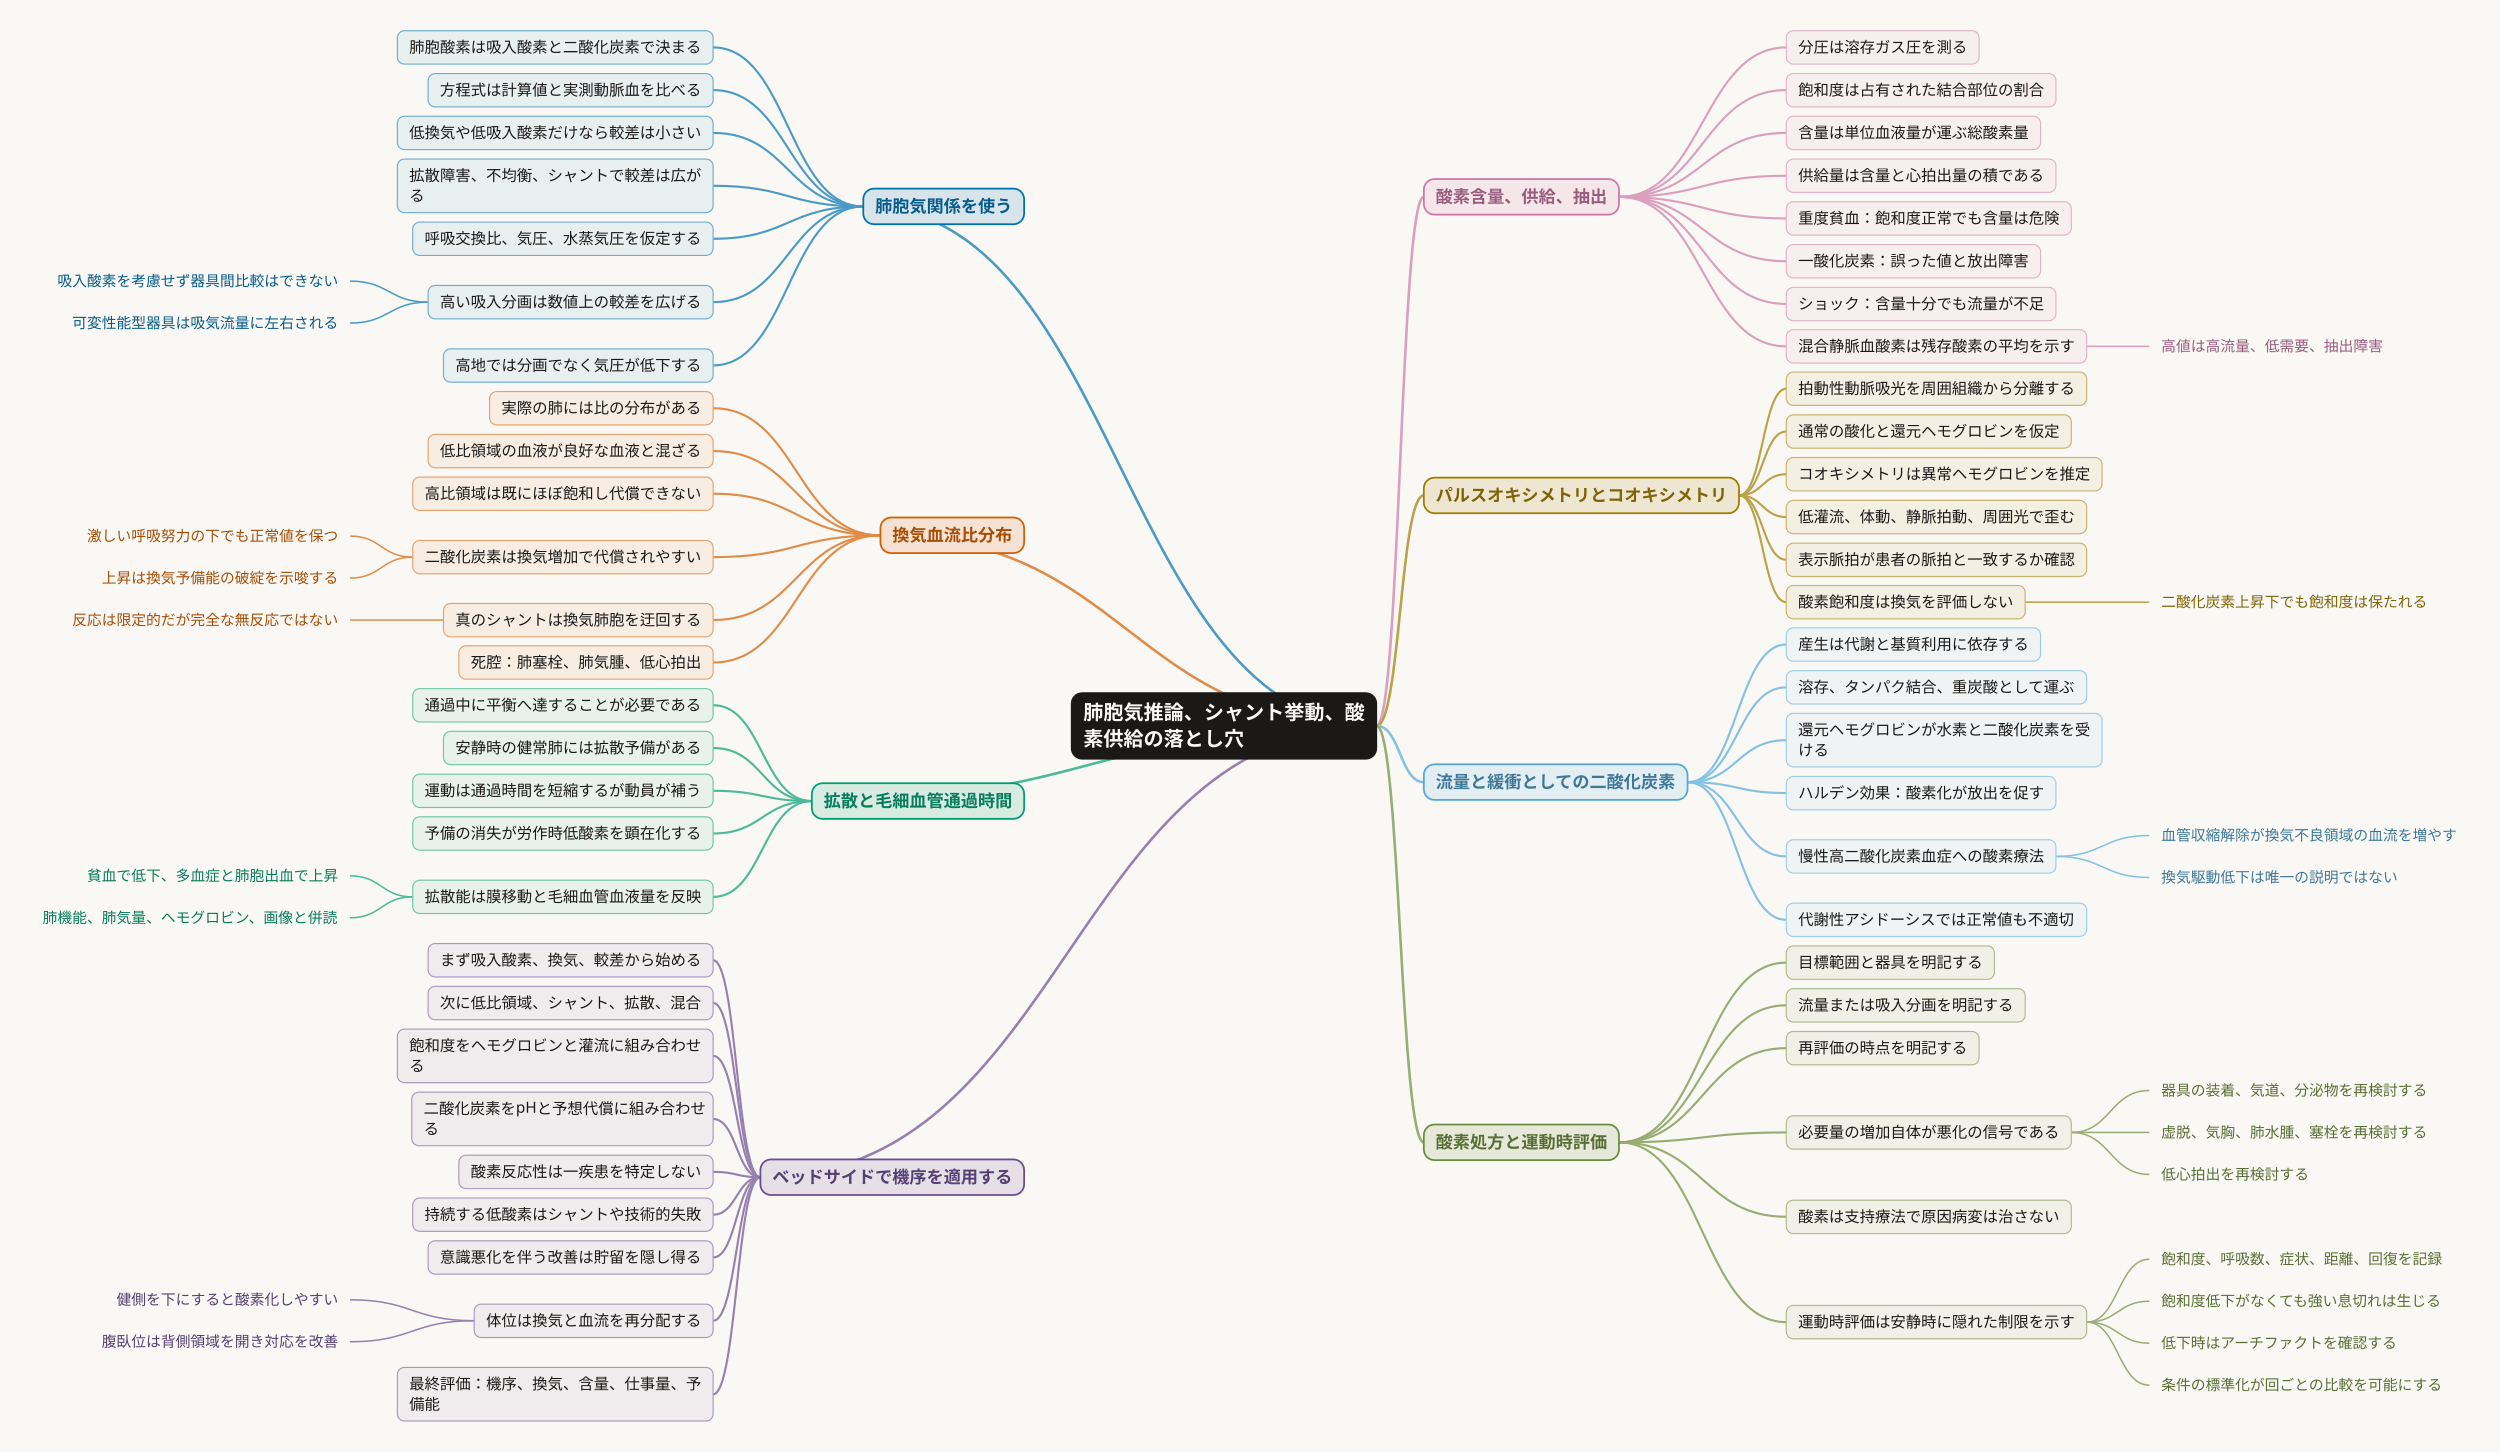
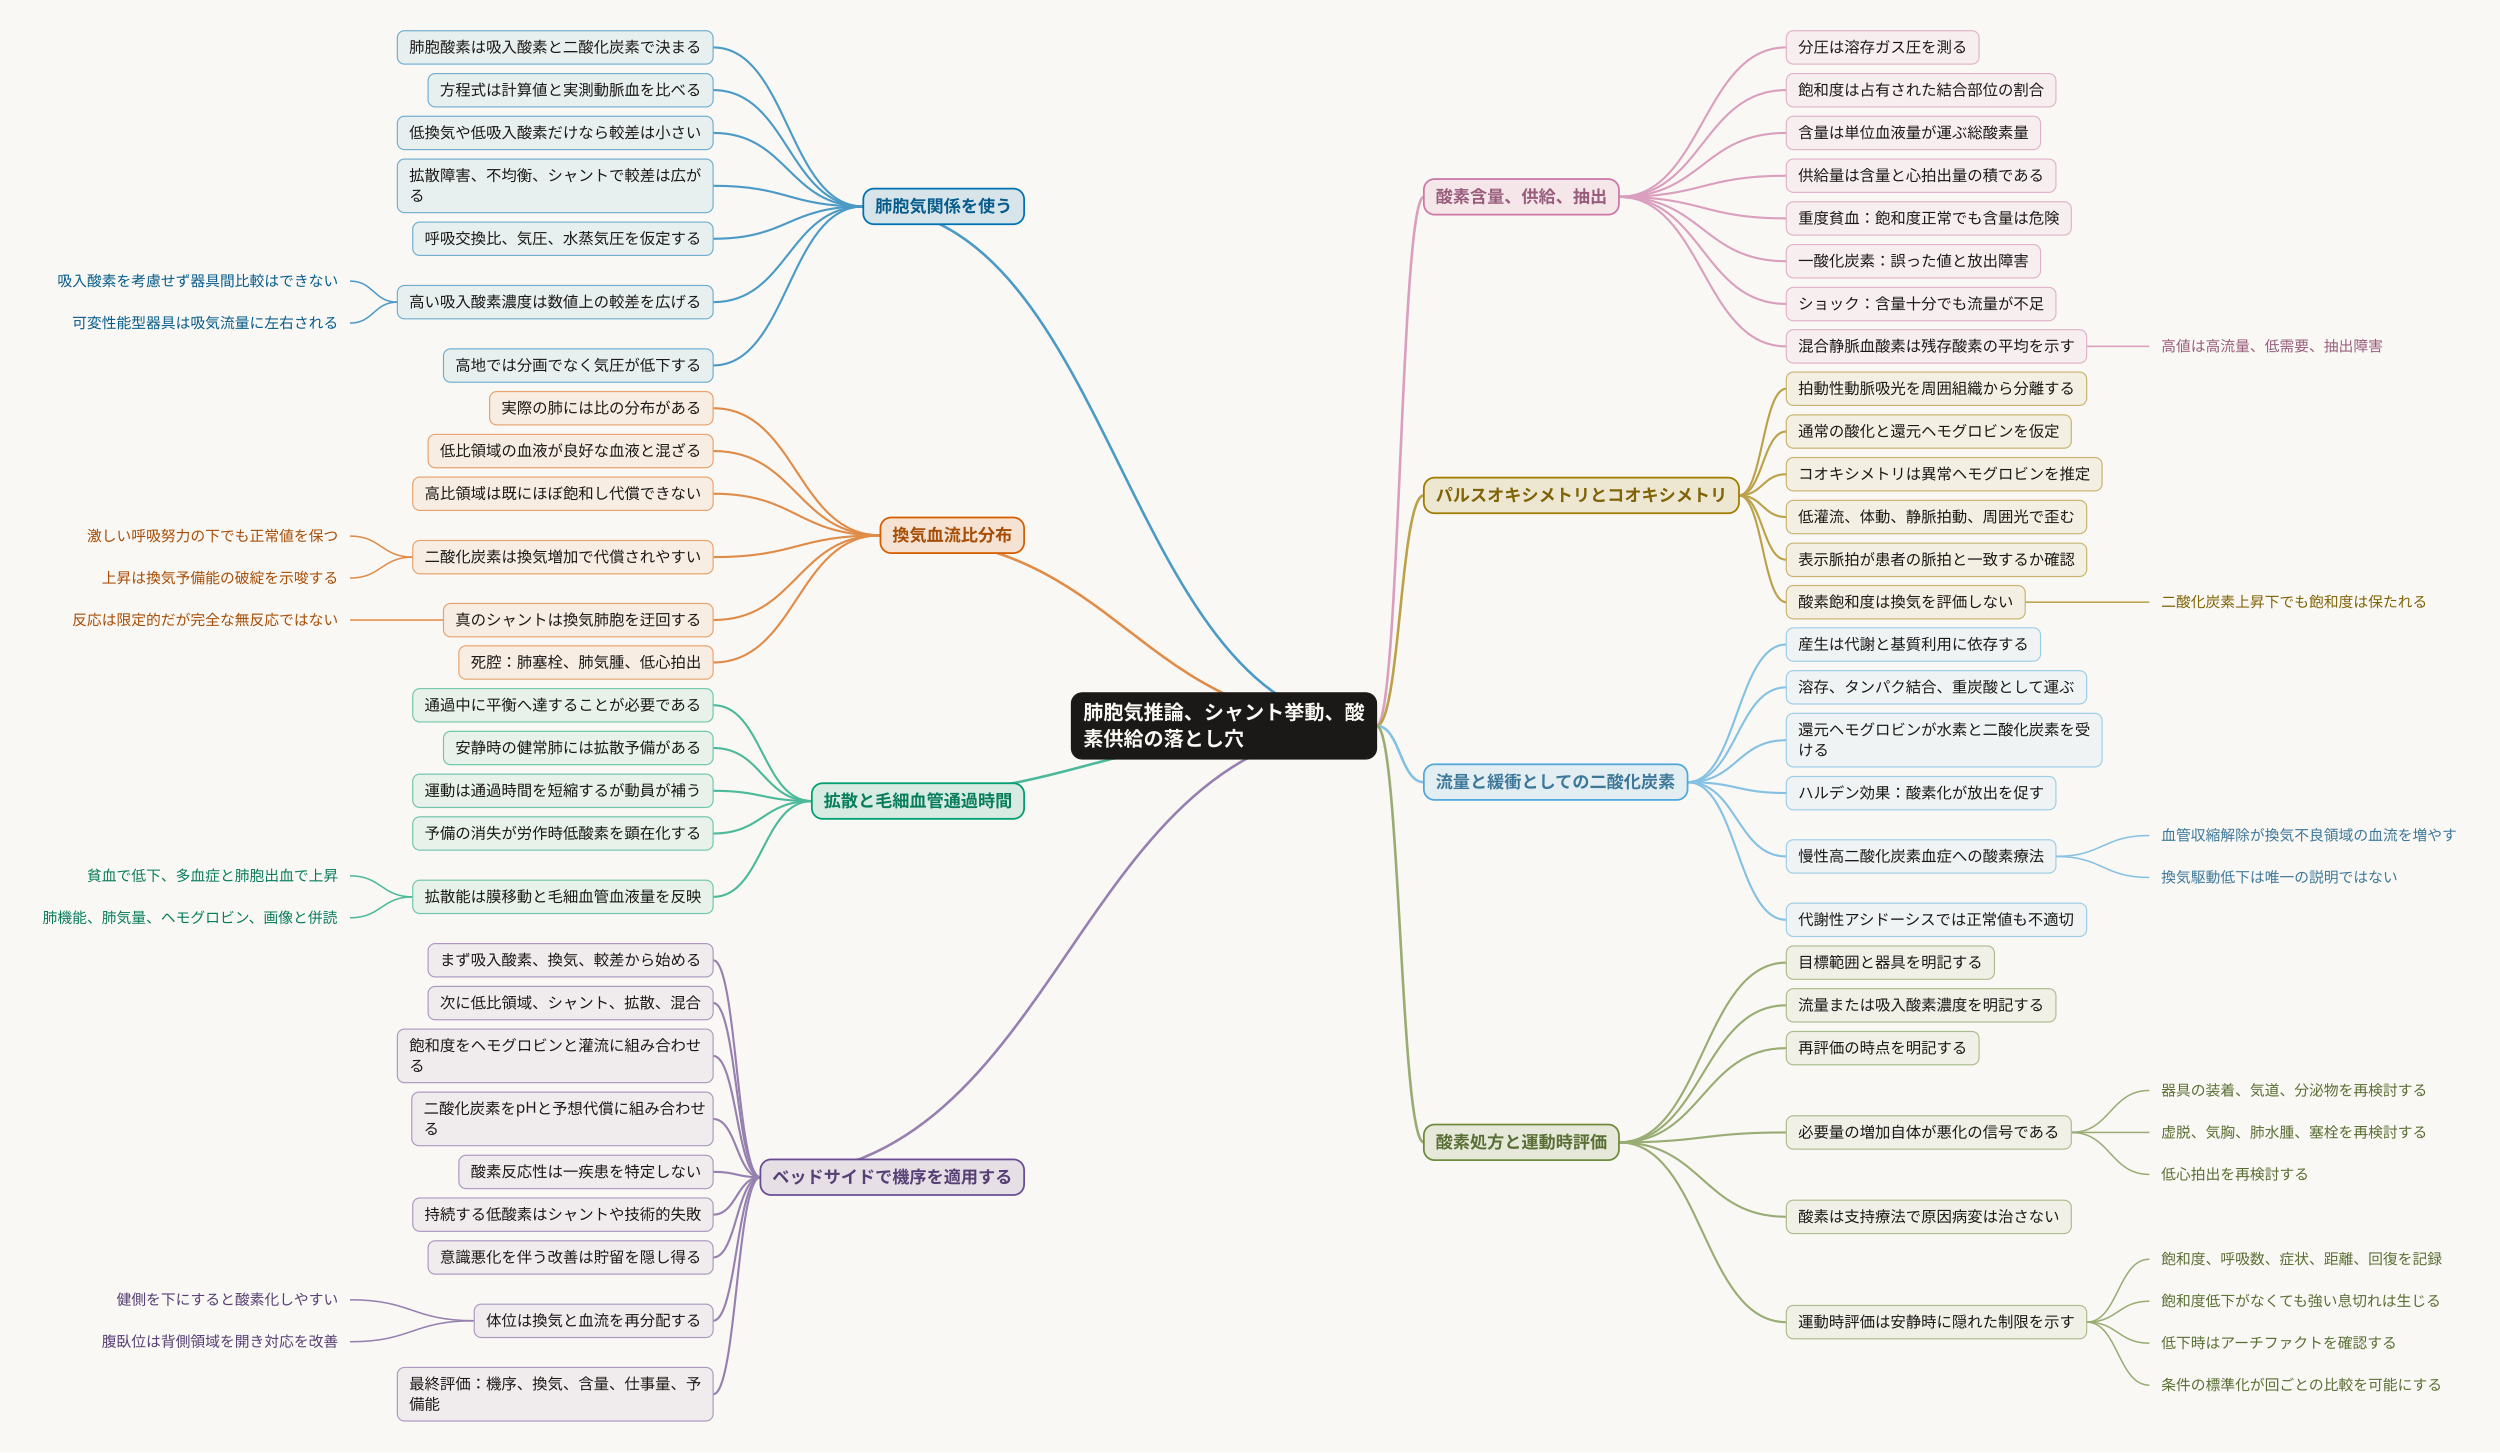
<svg xmlns="http://www.w3.org/2000/svg" class="mm" viewBox="0 0 2114 1228" width="2114" height="1228" role="img" aria-label="肺胞気推論、シャント挙動、酸素供給の落とし穴">
  <style>
  .mm-bg { fill: #faf8f4; }
  .mm text { font-family: 'Hiragino Sans', 'Noto Sans JP', ui-sans-serif, sans-serif; fill: #1b1917; }
  .mm .link { fill: none; stroke: #c9c1b4; }
  .mm .box { fill: none; stroke: none; }
  .mm .d0 .box { fill: #1b1917; stroke: #1b1917; }
  .mm .d0 text { fill: #faf8f4; font-weight: 650; }
  .mm .d1 text { font-weight: 600; }

  .mm .link.b0 { stroke: #4b9ac6; }
  .mm .b0.d1 .box { fill: #d7e5eb; stroke: #0072B2; stroke-width: 1.5; }
  .mm .b0.d1 text { fill: #075c8b; }
  .mm .b0.d2 .box { fill: #e8efef; stroke: #70aed0; }
  .mm .b0.d3 text, .mm .b0.d4 text { fill: #075c8b; }

  .mm .link.b1 { stroke: #e08c49; }
  .mm .b1.d1 .box { fill: #f5e2d2; stroke: #D55E00; stroke-width: 1.5; }
  .mm .b1.d1 text { fill: #a64d06; }
  .mm .b1.d2 .box { fill: #f7ede3; stroke: #e6a36e; }
  .mm .b1.d3 text, .mm .b1.d4 text { fill: #a64d06; }

  .mm .link.b2 { stroke: #4bb99a; }
  .mm .b2.d1 .box { fill: #d7ebe2; stroke: #009E73; stroke-width: 1.5; }
  .mm .b2.d1 text { fill: #077d5c; }
  .mm .b2.d2 .box { fill: #e8f2eb; stroke: #70c6ad; }
  .mm .b2.d3 text, .mm .b2.d4 text { fill: #077d5c; }

  .mm .link.b3 { stroke: #da9fbe; }
  .mm .b3.d1 .box { fill: #f4e6e9; stroke: #CC79A7; stroke-width: 1.5; }
  .mm .b3.d1 text { fill: #985c7c; }
  .mm .b3.d2 .box { fill: #f7efef; stroke: #e1b2ca; }
  .mm .b3.d3 text, .mm .b3.d4 text { fill: #985c7c; }

  .mm .link.b4 { stroke: #bba149; }
  .mm .b4.d1 .box { fill: #ede7d2; stroke: #A07C00; stroke-width: 1.5; }
  .mm .b4.d1 text { fill: #7f6306; }
  .mm .b4.d2 .box { fill: #f4efe3; stroke: #c8b46e; }
  .mm .b4.d3 text, .mm .b4.d4 text { fill: #7f6306; }

  .mm .link.b5 { stroke: #84c1e2; }
  .mm .b5.d1 .box { fill: #e3eef2; stroke: #51a9db; stroke-width: 1.5; }
  .mm .b5.d1 text { fill: #3d7899; }
  .mm .b5.d2 .box { fill: #eff3f3; stroke: #9dcde6; }
  .mm .b5.d3 text, .mm .b5.d4 text { fill: #3d7899; }

  .mm .link.b6 { stroke: #9580b0; }
  .mm .b6.d1 .box { fill: #e6e0e6; stroke: #6A4C93; stroke-width: 1.5; }
  .mm .b6.d1 text { fill: #563f74; }
  .mm .b6.d2 .box { fill: #f0eced; stroke: #ab99bf; }
  .mm .b6.d3 text, .mm .b6.d4 text { fill: #563f74; }

  .mm .link.b7 { stroke: #98ac74; }
  .mm .b7.d1 .box { fill: #e6e9da; stroke: #6E8B3D; stroke-width: 1.5; }
  .mm .b7.d1 text { fill: #596e34; }
  .mm .b7.d2 .box { fill: #f0f0e7; stroke: #adbc8f; }
  .mm .b7.d3 text, .mm .b7.d4 text { fill: #596e34; }
@media (prefers-color-scheme: dark) {
  .mm-bg { fill: #12100e; }
  .mm text { font-family: 'Hiragino Sans', 'Noto Sans JP', ui-sans-serif, sans-serif; fill: #ece7df; }
  .mm .link { fill: none; stroke: #3d3833; }
  .mm .box { fill: none; stroke: none; }
  .mm .d0 .box { fill: #ece7df; stroke: #ece7df; }
  .mm .d0 text { fill: #12100e; font-weight: 650; }
  .mm .d1 text { font-weight: 600; }

  .mm .link.b0 { stroke: #2d6a8d; }
  .mm .b0.d1 .box { fill: #172227; stroke: #3891c3; stroke-width: 1.5; }
  .mm .b0.d1 text { fill: #65a6ca; }
  .mm .b0.d2 .box { fill: #15191b; stroke: #275772; }
  .mm .b0.d3 text, .mm .b0.d4 text { fill: #65a6ca; }

  .mm .link.b1 { stroke: #a15f2b; }
  .mm .b1.d1 .box { fill: #2f2014; stroke: #de8138; stroke-width: 1.5; }
  .mm .b1.d1 text { fill: #e29a62; }
  .mm .b1.d2 .box { fill: #201811; stroke: #824e25; }
  .mm .b1.d3 text, .mm .b1.d4 text { fill: #e29a62; }

  .mm .link.b2 { stroke: #2d826a; }
  .mm .b2.d1 .box { fill: #172720; stroke: #38b392; stroke-width: 1.5; }
  .mm .b2.d1 text { fill: #65c0a5; }
  .mm .b2.d2 .box { fill: #151b17; stroke: #276a57; }
  .mm .b2.d3 text, .mm .b2.d4 text { fill: #65c0a5; }

  .mm .link.b3 { stroke: #9c6e86; }
  .mm .b3.d1 .box { fill: #2e2326; stroke: #d796ba; stroke-width: 1.5; }
  .mm .b3.d1 text { fill: #dcaac3; }
  .mm .b3.d2 .box { fill: #20191a; stroke: #7e5a6d; }
  .mm .b3.d3 text, .mm .b3.d4 text { fill: #dcaac3; }

  .mm .link.b4 { stroke: #84702b; }
  .mm .b4.d1 .box { fill: #292314; stroke: #b59938; stroke-width: 1.5; }
  .mm .b4.d1 text { fill: #c3ac62; }
  .mm .b4.d2 .box { fill: #1d1a11; stroke: #6c5b25; }
  .mm .b4.d3 text, .mm .b4.d4 text { fill: #c3ac62; }

  .mm .link.b5 { stroke: #5c8eab; }
  .mm .b5.d1 .box { fill: #21292d; stroke: #7bc4ee; stroke-width: 1.5; }
  .mm .b5.d1 text { fill: #97cdea; }
  .mm .b5.d2 .box { fill: #191d1e; stroke: #4c7389; }
  .mm .b5.d3 text, .mm .b5.d4 text { fill: #97cdea; }

  .mm .link.b6 { stroke: #67557c; }
  .mm .b6.d1 .box { fill: #231e24; stroke: #8b73ab; stroke-width: 1.5; }
  .mm .b6.d1 text { fill: #a390b8; }
  .mm .b6.d2 .box { fill: #1a1719; stroke: #554664; }
  .mm .b6.d3 text, .mm .b6.d4 text { fill: #a390b8; }

  .mm .link.b7 { stroke: #69784d; }
  .mm .b7.d1 .box { fill: #23251b; stroke: #8ea568; stroke-width: 1.5; }
  .mm .b7.d1 text { fill: #a6b686; }
  .mm .b7.d2 .box { fill: #1b1a14; stroke: #566240; }
  .mm .b7.d3 text, .mm .b7.d4 text { fill: #a6b686; }
}
</style>
  <rect class="mm-bg" width="2114" height="1228" />
  <path class="link b0" data-depth="1" stroke-width="2.2" d="M1164.0,613.8 C947.0,613.8 947.0,174.6 730.0,174.6" />
  <path class="link b1" data-depth="1" stroke-width="2.2" d="M1164.0,613.8 C954.2,613.8 954.2,452.7 744.5,452.7" />
  <path class="link b2" data-depth="1" stroke-width="2.2" d="M1164.0,613.8 C925.2,613.8 925.2,677.4 686.5,677.4" />
  <path class="link b3" data-depth="1" stroke-width="2.2" d="M1164.0,613.8 C1184.0,613.8 1184.0,166.5 1204.0,166.5" />
  <path class="link b4" data-depth="1" stroke-width="2.2" d="M1164.0,613.8 C1184.0,613.8 1184.0,418.9 1204.0,418.9" />
  <path class="link b5" data-depth="1" stroke-width="2.2" d="M1164.0,613.8 C1184.0,613.8 1184.0,661.4 1204.0,661.4" />
  <path class="link b6" data-depth="1" stroke-width="2.2" d="M1164.0,613.8 C903.5,613.8 903.5,995.5 643.0,995.5" />
  <path class="link b7" data-depth="1" stroke-width="2.2" d="M1164.0,613.8 C1184.0,613.8 1184.0,966.0 1204.0,966.0" />
  <g class="node d0 b0" data-depth="0">
    <rect class="box" x="906.0" y="585.9" width="258.0" height="55.9" rx="9" />
    <text x="916.0" y="608.4" font-size="17.0">肺胞気推論、シャント挙動、酸</text>
    <text x="916.0" y="630.8" font-size="17.0">素供給の落とし穴</text>
  </g>
  <path class="link b0" data-depth="2" stroke-width="1.8" d="M730.0,174.6 C666.5,174.6 666.5,40.1 603.0,40.1" />
  <path class="link b0" data-depth="2" stroke-width="1.8" d="M730.0,174.6 C666.5,174.6 666.5,76.2 603.0,76.2" />
  <path class="link b0" data-depth="2" stroke-width="1.8" d="M730.0,174.6 C666.5,174.6 666.5,112.4 603.0,112.4" />
  <path class="link b0" data-depth="2" stroke-width="1.8" d="M730.0,174.6 C666.5,174.6 666.5,157.1 603.0,157.1" />
  <path class="link b0" data-depth="2" stroke-width="1.8" d="M730.0,174.6 C666.5,174.6 666.5,201.9 603.0,201.9" />
  <path class="link b0" data-depth="2" stroke-width="1.8" d="M730.0,174.6 C666.5,174.6 666.5,255.5 603.0,255.5" />
  <path class="link b0" data-depth="2" stroke-width="1.8" d="M730.0,174.6 C666.5,174.6 666.5,309.0 603.0,309.0" />
  <g class="node d1 b0" data-depth="1">
    <rect class="box" x="730.0" y="159.5" width="136.0" height="30.1" rx="9" />
    <text x="740.0" y="179.5" font-size="14.5">肺胞気関係を使う</text>
  </g>
  <g class="node d2 b0" data-depth="2">
    <rect class="box" x="336.0" y="26.0" width="267.0" height="28.2" rx="6" />
    <text x="346.0" y="44.5" font-size="13.0">肺胞酸素は吸入酸素と二酸化炭素で決まる</text>
  </g>
  <g class="node d2 b0" data-depth="2">
    <rect class="box" x="362.0" y="62.2" width="241.0" height="28.2" rx="6" />
    <text x="372.0" y="80.7" font-size="13.0">方程式は計算値と実測動脈血を比べる</text>
  </g>
  <g class="node d2 b0" data-depth="2">
    <rect class="box" x="336.0" y="98.3" width="267.0" height="28.2" rx="6" />
    <text x="346.0" y="116.8" font-size="13.0">低換気や低吸入酸素だけなら較差は小さい</text>
  </g>
  <g class="node d2 b0" data-depth="2">
    <rect class="box" x="336.0" y="134.5" width="267.0" height="45.3" rx="6" />
    <text x="346.0" y="153.0" font-size="13.0">拡散障害、不均衡、シャントで較差は広が</text>
    <text x="346.0" y="170.1" font-size="13.0">る</text>
  </g>
  <g class="node d2 b0" data-depth="2">
    <rect class="box" x="349.0" y="187.8" width="254.0" height="28.2" rx="6" />
    <text x="359.0" y="206.3" font-size="13.0">呼吸交換比、気圧、水蒸気圧を仮定する</text>
  </g>
-   <path class="link b0" data-depth="3" stroke-width="1.3" d="M362.0,255.5 C329.0,255.5 329.0,237.7 296.0,237.7" />
-   <path class="link b0" data-depth="3" stroke-width="1.3" d="M362.0,255.5 C329.0,255.5 329.0,273.2 296.0,273.2" />
-   <g class="node d2 b0" data-depth="2">
-     <rect class="box" x="362.0" y="241.4" width="241.0" height="28.2" rx="6" />
-     <text x="372.0" y="259.9" font-size="13.0">高い吸入分画は数値上の較差を広げる</text>
+   <path class="link b0" data-depth="3" stroke-width="1.3" d="M336.0,255.5 C316.0,255.5 316.0,237.7 296.0,237.7" />
+   <path class="link b0" data-depth="3" stroke-width="1.3" d="M336.0,255.5 C316.0,255.5 316.0,273.2 296.0,273.2" />
+   <g class="node d2 b0" data-depth="2">
+     <rect class="box" x="336.0" y="241.4" width="267.0" height="28.2" rx="6" />
+     <text x="346.0" y="259.9" font-size="13.0">高い吸入酸素濃度は数値上の較差を広げる</text>
  </g>
  <g class="node d3 b0" data-depth="3">
    <rect class="box" x="38.5" y="224.0" width="257.5" height="27.5" rx="6" />
    <text x="48.5" y="242.0" font-size="12.5">吸入酸素を考慮せず器具間比較はできない</text>
  </g>
  <g class="node d3 b0" data-depth="3">
    <rect class="box" x="51.0" y="259.5" width="245.0" height="27.5" rx="6" />
    <text x="61.0" y="277.5" font-size="12.5">可変性能型器具は吸気流量に左右される</text>
  </g>
  <g class="node d2 b0" data-depth="2">
    <rect class="box" x="375.0" y="295.0" width="228.0" height="28.2" rx="6" />
    <text x="385.0" y="313.5" font-size="13.0">高地では分画でなく気圧が低下する</text>
  </g>
  <path class="link b1" data-depth="2" stroke-width="1.8" d="M744.5,452.7 C673.8,452.7 673.8,345.2 603.0,345.2" />
  <path class="link b1" data-depth="2" stroke-width="1.8" d="M744.5,452.7 C673.8,452.7 673.8,381.4 603.0,381.4" />
  <path class="link b1" data-depth="2" stroke-width="1.8" d="M744.5,452.7 C673.8,452.7 673.8,417.5 603.0,417.5" />
  <path class="link b1" data-depth="2" stroke-width="1.8" d="M744.5,452.7 C673.8,452.7 673.8,471.1 603.0,471.1" />
  <path class="link b1" data-depth="2" stroke-width="1.8" d="M744.5,452.7 C673.8,452.7 673.8,524.3 603.0,524.3" />
  <path class="link b1" data-depth="2" stroke-width="1.8" d="M744.5,452.7 C673.8,452.7 673.8,560.2 603.0,560.2" />
  <g class="node d1 b1" data-depth="1">
    <rect class="box" x="744.5" y="437.6" width="121.5" height="30.1" rx="9" />
    <text x="754.5" y="457.6" font-size="14.5">換気血流比分布</text>
  </g>
  <g class="node d2 b1" data-depth="2">
    <rect class="box" x="414.0" y="331.1" width="189.0" height="28.2" rx="6" />
    <text x="424.0" y="349.6" font-size="13.0">実際の肺には比の分布がある</text>
  </g>
  <g class="node d2 b1" data-depth="2">
    <rect class="box" x="362.0" y="367.3" width="241.0" height="28.2" rx="6" />
    <text x="372.0" y="385.8" font-size="13.0">低比領域の血液が良好な血液と混ざる</text>
  </g>
  <g class="node d2 b1" data-depth="2">
    <rect class="box" x="349.0" y="403.4" width="254.0" height="28.2" rx="6" />
    <text x="359.0" y="421.9" font-size="13.0">高比領域は既にほぼ飽和し代償できない</text>
  </g>
  <path class="link b1" data-depth="3" stroke-width="1.3" d="M349.0,471.1 C322.5,471.1 322.5,453.3 296.0,453.3" />
  <path class="link b1" data-depth="3" stroke-width="1.3" d="M349.0,471.1 C322.5,471.1 322.5,488.8 296.0,488.8" />
  <g class="node d2 b1" data-depth="2">
    <rect class="box" x="349.0" y="457.0" width="254.0" height="28.2" rx="6" />
    <text x="359.0" y="475.5" font-size="13.0">二酸化炭素は換気増加で代償されやすい</text>
  </g>
  <g class="node d3 b1" data-depth="3">
    <rect class="box" x="63.5" y="439.6" width="232.5" height="27.5" rx="6" />
    <text x="73.5" y="457.6" font-size="12.5">激しい呼吸努力の下でも正常値を保つ</text>
  </g>
  <g class="node d3 b1" data-depth="3">
    <rect class="box" x="76.0" y="475.1" width="220.0" height="27.5" rx="6" />
    <text x="86.0" y="493.1" font-size="12.5">上昇は換気予備能の破綻を示唆する</text>
  </g>
  <path class="link b1" data-depth="3" stroke-width="1.3" d="M375.0,524.3 C335.5,524.3 335.5,524.3 296.0,524.3" />
  <g class="node d2 b1" data-depth="2">
    <rect class="box" x="375.0" y="510.3" width="228.0" height="28.2" rx="6" />
    <text x="385.0" y="528.8" font-size="13.0">真のシャントは換気肺胞を迂回する</text>
  </g>
  <g class="node d3 b1" data-depth="3">
    <rect class="box" x="51.0" y="510.6" width="245.0" height="27.5" rx="6" />
    <text x="61.0" y="528.6" font-size="12.5">反応は限定的だが完全な無反応ではない</text>
  </g>
  <g class="node d2 b1" data-depth="2">
    <rect class="box" x="388.0" y="546.1" width="215.0" height="28.2" rx="6" />
    <text x="398.0" y="564.6" font-size="13.0">死腔：肺塞栓、肺気腫、低心拍出</text>
  </g>
  <path class="link b2" data-depth="2" stroke-width="1.8" d="M686.5,677.4 C644.8,677.4 644.8,596.3 603.0,596.3" />
  <path class="link b2" data-depth="2" stroke-width="1.8" d="M686.5,677.4 C644.8,677.4 644.8,632.5 603.0,632.5" />
  <path class="link b2" data-depth="2" stroke-width="1.8" d="M686.5,677.4 C644.8,677.4 644.8,668.7 603.0,668.7" />
  <path class="link b2" data-depth="2" stroke-width="1.8" d="M686.5,677.4 C644.8,677.4 644.8,704.8 603.0,704.8" />
  <path class="link b2" data-depth="2" stroke-width="1.8" d="M686.5,677.4 C644.8,677.4 644.8,758.4 603.0,758.4" />
  <g class="node d1 b2" data-depth="1">
    <rect class="box" x="686.5" y="662.3" width="179.5" height="30.1" rx="9" />
    <text x="696.5" y="682.3" font-size="14.5">拡散と毛細血管通過時間</text>
  </g>
  <g class="node d2 b2" data-depth="2">
    <rect class="box" x="349.0" y="582.3" width="254.0" height="28.2" rx="6" />
    <text x="359.0" y="600.8" font-size="13.0">通過中に平衡へ達することが必要である</text>
  </g>
  <g class="node d2 b2" data-depth="2">
    <rect class="box" x="375.0" y="618.4" width="228.0" height="28.2" rx="6" />
    <text x="385.0" y="636.9" font-size="13.0">安静時の健常肺には拡散予備がある</text>
  </g>
  <g class="node d2 b2" data-depth="2">
    <rect class="box" x="349.0" y="654.6" width="254.0" height="28.2" rx="6" />
    <text x="359.0" y="673.1" font-size="13.0">運動は通過時間を短縮するが動員が補う</text>
  </g>
  <g class="node d2 b2" data-depth="2">
    <rect class="box" x="349.0" y="690.7" width="254.0" height="28.2" rx="6" />
    <text x="359.0" y="709.2" font-size="13.0">予備の消失が労作時低酸素を顕在化する</text>
  </g>
  <path class="link b2" data-depth="3" stroke-width="1.3" d="M349.0,758.4 C322.5,758.4 322.5,740.6 296.0,740.6" />
  <path class="link b2" data-depth="3" stroke-width="1.3" d="M349.0,758.4 C322.5,758.4 322.5,776.1 296.0,776.1" />
  <g class="node d2 b2" data-depth="2">
    <rect class="box" x="349.0" y="744.3" width="254.0" height="28.2" rx="6" />
    <text x="359.0" y="762.8" font-size="13.0">拡散能は膜移動と毛細血管血液量を反映</text>
  </g>
  <g class="node d3 b2" data-depth="3">
    <rect class="box" x="63.5" y="726.9" width="232.5" height="27.5" rx="6" />
    <text x="73.5" y="744.9" font-size="12.5">貧血で低下、多血症と肺胞出血で上昇</text>
  </g>
  <g class="node d3 b2" data-depth="3">
    <rect class="box" x="26.0" y="762.4" width="270.0" height="27.5" rx="6" />
    <text x="36.0" y="780.4" font-size="12.5">肺機能、肺気量、ヘモグロビン、画像と併読</text>
  </g>
  <path class="link b3" data-depth="2" stroke-width="1.8" d="M1369.0,166.5 C1439.8,166.5 1439.8,40.1 1510.5,40.1" />
  <path class="link b3" data-depth="2" stroke-width="1.8" d="M1369.0,166.5 C1439.8,166.5 1439.8,76.2 1510.5,76.2" />
  <path class="link b3" data-depth="2" stroke-width="1.8" d="M1369.0,166.5 C1439.8,166.5 1439.8,112.4 1510.5,112.4" />
  <path class="link b3" data-depth="2" stroke-width="1.8" d="M1369.0,166.5 C1439.8,166.5 1439.8,148.6 1510.5,148.6" />
  <path class="link b3" data-depth="2" stroke-width="1.8" d="M1369.0,166.5 C1439.8,166.5 1439.8,184.7 1510.5,184.7" />
  <path class="link b3" data-depth="2" stroke-width="1.8" d="M1369.0,166.5 C1439.8,166.5 1439.8,220.9 1510.5,220.9" />
  <path class="link b3" data-depth="2" stroke-width="1.8" d="M1369.0,166.5 C1439.8,166.5 1439.8,257.0 1510.5,257.0" />
  <path class="link b3" data-depth="2" stroke-width="1.8" d="M1369.0,166.5 C1439.8,166.5 1439.8,292.9 1510.5,292.9" />
  <g class="node d1 b3" data-depth="1">
    <rect class="box" x="1204.0" y="151.4" width="165.0" height="30.1" rx="9" />
    <text x="1214.0" y="171.4" font-size="14.5">酸素含量、供給、抽出</text>
  </g>
  <g class="node d2 b3" data-depth="2">
    <rect class="box" x="1510.5" y="26.0" width="163.0" height="28.2" rx="6" />
    <text x="1520.5" y="44.5" font-size="13.0">分圧は溶存ガス圧を測る</text>
  </g>
  <g class="node d2 b3" data-depth="2">
    <rect class="box" x="1510.5" y="62.2" width="228.0" height="28.2" rx="6" />
    <text x="1520.5" y="80.7" font-size="13.0">飽和度は占有された結合部位の割合</text>
  </g>
  <g class="node d2 b3" data-depth="2">
    <rect class="box" x="1510.5" y="98.3" width="215.0" height="28.2" rx="6" />
    <text x="1520.5" y="116.8" font-size="13.0">含量は単位血液量が運ぶ総酸素量</text>
  </g>
  <g class="node d2 b3" data-depth="2">
    <rect class="box" x="1510.5" y="134.5" width="228.0" height="28.2" rx="6" />
    <text x="1520.5" y="153.0" font-size="13.0">供給量は含量と心拍出量の積である</text>
  </g>
  <g class="node d2 b3" data-depth="2">
    <rect class="box" x="1510.5" y="170.6" width="241.0" height="28.2" rx="6" />
    <text x="1520.5" y="189.1" font-size="13.0">重度貧血：飽和度正常でも含量は危険</text>
  </g>
  <g class="node d2 b3" data-depth="2">
    <rect class="box" x="1510.5" y="206.8" width="215.0" height="28.2" rx="6" />
    <text x="1520.5" y="225.3" font-size="13.0">一酸化炭素：誤った値と放出障害</text>
  </g>
  <g class="node d2 b3" data-depth="2">
    <rect class="box" x="1510.5" y="243.0" width="228.0" height="28.2" rx="6" />
    <text x="1520.5" y="261.5" font-size="13.0">ショック：含量十分でも流量が不足</text>
  </g>
  <path class="link b3" data-depth="3" stroke-width="1.3" d="M1764.5,292.9 C1791.0,292.9 1791.0,292.9 1817.5,292.9" />
  <g class="node d2 b3" data-depth="2">
    <rect class="box" x="1510.5" y="278.8" width="254.0" height="28.2" rx="6" />
    <text x="1520.5" y="297.3" font-size="13.0">混合静脈血酸素は残存酸素の平均を示す</text>
  </g>
  <g class="node d3 b3" data-depth="3">
    <rect class="box" x="1817.5" y="279.1" width="207.5" height="27.5" rx="6" />
    <text x="1827.5" y="297.1" font-size="12.5">高値は高流量、低需要、抽出障害</text>
  </g>
  <path class="link b4" data-depth="2" stroke-width="1.8" d="M1470.5,418.9 C1490.5,418.9 1490.5,328.7 1510.5,328.7" />
  <path class="link b4" data-depth="2" stroke-width="1.8" d="M1470.5,418.9 C1490.5,418.9 1490.5,364.9 1510.5,364.9" />
  <path class="link b4" data-depth="2" stroke-width="1.8" d="M1470.5,418.9 C1490.5,418.9 1490.5,401.0 1510.5,401.0" />
  <path class="link b4" data-depth="2" stroke-width="1.8" d="M1470.5,418.9 C1490.5,418.9 1490.5,437.2 1510.5,437.2" />
  <path class="link b4" data-depth="2" stroke-width="1.8" d="M1470.5,418.9 C1490.5,418.9 1490.5,473.3 1510.5,473.3" />
  <path class="link b4" data-depth="2" stroke-width="1.8" d="M1470.5,418.9 C1490.5,418.9 1490.5,509.2 1510.5,509.2" />
  <g class="node d1 b4" data-depth="1">
    <rect class="box" x="1204.0" y="403.9" width="266.5" height="30.1" rx="9" />
    <text x="1214.0" y="423.9" font-size="14.5">パルスオキシメトリとコオキシメトリ</text>
  </g>
  <g class="node d2 b4" data-depth="2">
    <rect class="box" x="1510.5" y="314.6" width="254.0" height="28.2" rx="6" />
    <text x="1520.5" y="333.1" font-size="13.0">拍動性動脈吸光を周囲組織から分離する</text>
  </g>
  <g class="node d2 b4" data-depth="2">
    <rect class="box" x="1510.5" y="350.8" width="241.0" height="28.2" rx="6" />
    <text x="1520.5" y="369.3" font-size="13.0">通常の酸化と還元ヘモグロビンを仮定</text>
  </g>
  <g class="node d2 b4" data-depth="2">
    <rect class="box" x="1510.5" y="386.9" width="267.0" height="28.2" rx="6" />
    <text x="1520.5" y="405.4" font-size="13.0">コオキシメトリは異常ヘモグロビンを推定</text>
  </g>
  <g class="node d2 b4" data-depth="2">
    <rect class="box" x="1510.5" y="423.1" width="254.0" height="28.2" rx="6" />
    <text x="1520.5" y="441.6" font-size="13.0">低灌流、体動、静脈拍動、周囲光で歪む</text>
  </g>
  <g class="node d2 b4" data-depth="2">
    <rect class="box" x="1510.5" y="459.3" width="254.0" height="28.2" rx="6" />
    <text x="1520.5" y="477.8" font-size="13.0">表示脈拍が患者の脈拍と一致するか確認</text>
  </g>
  <path class="link b4" data-depth="3" stroke-width="1.3" d="M1712.5,509.2 C1765.0,509.2 1765.0,509.2 1817.5,509.2" />
  <g class="node d2 b4" data-depth="2">
    <rect class="box" x="1510.5" y="495.1" width="202.0" height="28.2" rx="6" />
    <text x="1520.5" y="513.6" font-size="13.0">酸素飽和度は換気を評価しない</text>
  </g>
  <g class="node d3 b4" data-depth="3">
    <rect class="box" x="1817.5" y="495.4" width="245.0" height="27.5" rx="6" />
    <text x="1827.5" y="513.4" font-size="12.5">二酸化炭素上昇下でも飽和度は保たれる</text>
  </g>
  <path class="link b5" data-depth="2" stroke-width="1.8" d="M1427.0,661.4 C1468.8,661.4 1468.8,545.0 1510.5,545.0" />
  <path class="link b5" data-depth="2" stroke-width="1.8" d="M1427.0,661.4 C1468.8,661.4 1468.8,581.2 1510.5,581.2" />
  <path class="link b5" data-depth="2" stroke-width="1.8" d="M1427.0,661.4 C1468.8,661.4 1468.8,625.9 1510.5,625.9" />
  <path class="link b5" data-depth="2" stroke-width="1.8" d="M1427.0,661.4 C1468.8,661.4 1468.8,670.6 1510.5,670.6" />
  <path class="link b5" data-depth="2" stroke-width="1.8" d="M1427.0,661.4 C1468.8,661.4 1468.8,724.2 1510.5,724.2" />
  <path class="link b5" data-depth="2" stroke-width="1.8" d="M1427.0,661.4 C1468.8,661.4 1468.8,777.8 1510.5,777.8" />
  <g class="node d1 b5" data-depth="1">
    <rect class="box" x="1204.0" y="646.3" width="223.0" height="30.1" rx="9" />
    <text x="1214.0" y="666.3" font-size="14.5">流量と緩衝としての二酸化炭素</text>
  </g>
  <g class="node d2 b5" data-depth="2">
    <rect class="box" x="1510.5" y="530.9" width="215.0" height="28.2" rx="6" />
    <text x="1520.5" y="549.4" font-size="13.0">産生は代謝と基質利用に依存する</text>
  </g>
  <g class="node d2 b5" data-depth="2">
    <rect class="box" x="1510.5" y="567.1" width="254.0" height="28.2" rx="6" />
    <text x="1520.5" y="585.6" font-size="13.0">溶存、タンパク結合、重炭酸として運ぶ</text>
  </g>
  <g class="node d2 b5" data-depth="2">
    <rect class="box" x="1510.5" y="603.2" width="267.0" height="45.3" rx="6" />
    <text x="1520.5" y="621.7" font-size="13.0">還元ヘモグロビンが水素と二酸化炭素を受</text>
    <text x="1520.5" y="638.9" font-size="13.0">ける</text>
  </g>
  <g class="node d2 b5" data-depth="2">
    <rect class="box" x="1510.5" y="656.6" width="228.0" height="28.2" rx="6" />
    <text x="1520.5" y="675.1" font-size="13.0">ハルデン効果：酸素化が放出を促す</text>
  </g>
  <path class="link b5" data-depth="3" stroke-width="1.3" d="M1738.5,724.2 C1778.0,724.2 1778.0,706.5 1817.5,706.5" />
  <path class="link b5" data-depth="3" stroke-width="1.3" d="M1738.5,724.2 C1778.0,724.2 1778.0,742.0 1817.5,742.0" />
  <g class="node d2 b5" data-depth="2">
    <rect class="box" x="1510.5" y="710.1" width="228.0" height="28.2" rx="6" />
    <text x="1520.5" y="728.6" font-size="13.0">慢性高二酸化炭素血症への酸素療法</text>
  </g>
  <g class="node d3 b5" data-depth="3">
    <rect class="box" x="1817.5" y="692.7" width="270.0" height="27.5" rx="6" />
    <text x="1827.5" y="710.7" font-size="12.5">血管収縮解除が換気不良領域の血流を増やす</text>
  </g>
  <g class="node d3 b5" data-depth="3">
    <rect class="box" x="1817.5" y="728.2" width="220.0" height="27.5" rx="6" />
    <text x="1827.5" y="746.2" font-size="12.5">換気駆動低下は唯一の説明ではない</text>
  </g>
  <g class="node d2 b5" data-depth="2">
    <rect class="box" x="1510.5" y="763.7" width="254.0" height="28.2" rx="6" />
    <text x="1520.5" y="782.2" font-size="13.0">代謝性アシドーシスでは正常値も不適切</text>
  </g>
  <path class="link b6" data-depth="2" stroke-width="1.8" d="M643.0,995.5 C623.0,995.5 623.0,812.0 603.0,812.0" />
  <path class="link b6" data-depth="2" stroke-width="1.8" d="M643.0,995.5 C623.0,995.5 623.0,848.1 603.0,848.1" />
  <path class="link b6" data-depth="2" stroke-width="1.8" d="M643.0,995.5 C623.0,995.5 623.0,892.9 603.0,892.9" />
  <path class="link b6" data-depth="2" stroke-width="1.8" d="M643.0,995.5 C623.0,995.5 623.0,946.2 603.0,946.2" />
  <path class="link b6" data-depth="2" stroke-width="1.8" d="M643.0,995.5 C623.0,995.5 623.0,990.9 603.0,990.9" />
  <path class="link b6" data-depth="2" stroke-width="1.8" d="M643.0,995.5 C623.0,995.5 623.0,1027.1 603.0,1027.1" />
  <path class="link b6" data-depth="2" stroke-width="1.8" d="M643.0,995.5 C623.0,995.5 623.0,1063.3 603.0,1063.3" />
  <path class="link b6" data-depth="2" stroke-width="1.8" d="M643.0,995.5 C623.0,995.5 623.0,1116.8 603.0,1116.8" />
  <path class="link b6" data-depth="2" stroke-width="1.8" d="M643.0,995.5 C623.0,995.5 623.0,1179.0 603.0,1179.0" />
  <g class="node d1 b6" data-depth="1">
    <rect class="box" x="643.0" y="980.4" width="223.0" height="30.1" rx="9" />
    <text x="653.0" y="1000.4" font-size="14.5">ベッドサイドで機序を適用する</text>
  </g>
  <g class="node d2 b6" data-depth="2">
    <rect class="box" x="362.0" y="797.9" width="241.0" height="28.2" rx="6" />
    <text x="372.0" y="816.4" font-size="13.0">まず吸入酸素、換気、較差から始める</text>
  </g>
  <g class="node d2 b6" data-depth="2">
    <rect class="box" x="362.0" y="834.1" width="241.0" height="28.2" rx="6" />
    <text x="372.0" y="852.6" font-size="13.0">次に低比領域、シャント、拡散、混合</text>
  </g>
  <g class="node d2 b6" data-depth="2">
    <rect class="box" x="336.0" y="870.2" width="267.0" height="45.3" rx="6" />
    <text x="346.0" y="888.7" font-size="13.0">飽和度をヘモグロビンと灌流に組み合わせ</text>
    <text x="346.0" y="905.9" font-size="13.0">る</text>
  </g>
  <g class="node d2 b6" data-depth="2">
    <rect class="box" x="348.2" y="923.5" width="254.8" height="45.3" rx="6" />
    <text x="358.2" y="942.0" font-size="13.0">二酸化炭素をpHと予想代償に組み合わせ</text>
    <text x="358.2" y="959.2" font-size="13.0">る</text>
  </g>
  <g class="node d2 b6" data-depth="2">
    <rect class="box" x="388.0" y="976.9" width="215.0" height="28.2" rx="6" />
    <text x="398.0" y="995.4" font-size="13.0">酸素反応性は一疾患を特定しない</text>
  </g>
  <g class="node d2 b6" data-depth="2">
    <rect class="box" x="349.0" y="1013.0" width="254.0" height="28.2" rx="6" />
    <text x="359.0" y="1031.5" font-size="13.0">持続する低酸素はシャントや技術的失敗</text>
  </g>
  <g class="node d2 b6" data-depth="2">
    <rect class="box" x="362.0" y="1049.2" width="241.0" height="28.2" rx="6" />
    <text x="372.0" y="1067.7" font-size="13.0">意識悪化を伴う改善は貯留を隠し得る</text>
  </g>
  <path class="link b6" data-depth="3" stroke-width="1.3" d="M401.0,1116.8 C348.5,1116.8 348.5,1099.1 296.0,1099.1" />
  <path class="link b6" data-depth="3" stroke-width="1.3" d="M401.0,1116.8 C348.5,1116.8 348.5,1134.6 296.0,1134.6" />
  <g class="node d2 b6" data-depth="2">
    <rect class="box" x="401.0" y="1102.8" width="202.0" height="28.2" rx="6" />
    <text x="411.0" y="1121.3" font-size="13.0">体位は換気と血流を再分配する</text>
  </g>
  <g class="node d3 b6" data-depth="3">
    <rect class="box" x="88.5" y="1085.3" width="207.5" height="27.5" rx="6" />
    <text x="98.5" y="1103.3" font-size="12.5">健側を下にすると酸素化しやすい</text>
  </g>
  <g class="node d3 b6" data-depth="3">
    <rect class="box" x="76.0" y="1120.8" width="220.0" height="27.5" rx="6" />
    <text x="86.0" y="1138.8" font-size="12.5">腹臥位は背側領域を開き対応を改善</text>
  </g>
  <g class="node d2 b6" data-depth="2">
    <rect class="box" x="336.0" y="1156.3" width="267.0" height="45.3" rx="6" />
    <text x="346.0" y="1174.8" font-size="13.0">最終評価：機序、換気、含量、仕事量、予</text>
    <text x="346.0" y="1192.0" font-size="13.0">備能</text>
  </g>
  <path class="link b7" data-depth="2" stroke-width="1.8" d="M1369.0,966.0 C1439.8,966.0 1439.8,814.0 1510.5,814.0" />
  <path class="link b7" data-depth="2" stroke-width="1.8" d="M1369.0,966.0 C1439.8,966.0 1439.8,850.1 1510.5,850.1" />
  <path class="link b7" data-depth="2" stroke-width="1.8" d="M1369.0,966.0 C1439.8,966.0 1439.8,886.3 1510.5,886.3" />
  <path class="link b7" data-depth="2" stroke-width="1.8" d="M1369.0,966.0 C1439.8,966.0 1439.8,957.6 1510.5,957.6" />
  <path class="link b7" data-depth="2" stroke-width="1.8" d="M1369.0,966.0 C1439.8,966.0 1439.8,1028.9 1510.5,1028.9" />
  <path class="link b7" data-depth="2" stroke-width="1.8" d="M1369.0,966.0 C1439.8,966.0 1439.8,1118.0 1510.5,1118.0" />
  <g class="node d1 b7" data-depth="1">
    <rect class="box" x="1204.0" y="950.9" width="165.0" height="30.1" rx="9" />
    <text x="1214.0" y="970.9" font-size="14.5">酸素処方と運動時評価</text>
  </g>
  <g class="node d2 b7" data-depth="2">
    <rect class="box" x="1510.5" y="799.9" width="176.0" height="28.2" rx="6" />
    <text x="1520.5" y="818.4" font-size="13.0">目標範囲と器具を明記する</text>
  </g>
  <g class="node d2 b7" data-depth="2">
-     <rect class="box" x="1510.5" y="836.0" width="202.0" height="28.2" rx="6" />
-     <text x="1520.5" y="854.5" font-size="13.0">流量または吸入分画を明記する</text>
+     <rect class="box" x="1510.5" y="836.0" width="228.0" height="28.2" rx="6" />
+     <text x="1520.5" y="854.5" font-size="13.0">流量または吸入酸素濃度を明記する</text>
  </g>
  <g class="node d2 b7" data-depth="2">
    <rect class="box" x="1510.5" y="872.2" width="163.0" height="28.2" rx="6" />
    <text x="1520.5" y="890.7" font-size="13.0">再評価の時点を明記する</text>
  </g>
  <path class="link b7" data-depth="3" stroke-width="1.3" d="M1751.5,957.6 C1784.5,957.6 1784.5,922.1 1817.5,922.1" />
  <path class="link b7" data-depth="3" stroke-width="1.3" d="M1751.5,957.6 C1784.5,957.6 1784.5,957.6 1817.5,957.6" />
  <path class="link b7" data-depth="3" stroke-width="1.3" d="M1751.5,957.6 C1784.5,957.6 1784.5,993.1 1817.5,993.1" />
  <g class="node d2 b7" data-depth="2">
    <rect class="box" x="1510.5" y="943.5" width="241.0" height="28.2" rx="6" />
    <text x="1520.5" y="962.0" font-size="13.0">必要量の増加自体が悪化の信号である</text>
  </g>
  <g class="node d3 b7" data-depth="3">
    <rect class="box" x="1817.5" y="908.4" width="245.0" height="27.5" rx="6" />
    <text x="1827.5" y="926.4" font-size="12.5">器具の装着、気道、分泌物を再検討する</text>
  </g>
  <g class="node d3 b7" data-depth="3">
    <rect class="box" x="1817.5" y="943.9" width="245.0" height="27.5" rx="6" />
    <text x="1827.5" y="961.9" font-size="12.5">虚脱、気胸、肺水腫、塞栓を再検討する</text>
  </g>
  <g class="node d3 b7" data-depth="3">
    <rect class="box" x="1817.5" y="979.4" width="145.0" height="27.5" rx="6" />
    <text x="1827.5" y="997.4" font-size="12.5">低心拍出を再検討する</text>
  </g>
  <g class="node d2 b7" data-depth="2">
    <rect class="box" x="1510.5" y="1014.9" width="241.0" height="28.2" rx="6" />
    <text x="1520.5" y="1033.4" font-size="13.0">酸素は支持療法で原因病変は治さない</text>
  </g>
  <path class="link b7" data-depth="3" stroke-width="1.3" d="M1764.5,1118.0 C1791.0,1118.0 1791.0,1064.8 1817.5,1064.8" />
  <path class="link b7" data-depth="3" stroke-width="1.3" d="M1764.5,1118.0 C1791.0,1118.0 1791.0,1100.3 1817.5,1100.3" />
  <path class="link b7" data-depth="3" stroke-width="1.3" d="M1764.5,1118.0 C1791.0,1118.0 1791.0,1135.8 1817.5,1135.8" />
  <path class="link b7" data-depth="3" stroke-width="1.3" d="M1764.5,1118.0 C1791.0,1118.0 1791.0,1171.3 1817.5,1171.3" />
  <g class="node d2 b7" data-depth="2">
    <rect class="box" x="1510.5" y="1103.9" width="254.0" height="28.2" rx="6" />
    <text x="1520.5" y="1122.4" font-size="13.0">運動時評価は安静時に隠れた制限を示す</text>
  </g>
  <g class="node d3 b7" data-depth="3">
    <rect class="box" x="1817.5" y="1051.0" width="257.5" height="27.5" rx="6" />
    <text x="1827.5" y="1069.0" font-size="12.5">飽和度、呼吸数、症状、距離、回復を記録</text>
  </g>
  <g class="node d3 b7" data-depth="3">
    <rect class="box" x="1817.5" y="1086.5" width="257.5" height="27.5" rx="6" />
    <text x="1827.5" y="1104.5" font-size="12.5">飽和度低下がなくても強い息切れは生じる</text>
  </g>
  <g class="node d3 b7" data-depth="3">
    <rect class="box" x="1817.5" y="1122.0" width="220.0" height="27.5" rx="6" />
    <text x="1827.5" y="1140.0" font-size="12.5">低下時はアーチファクトを確認する</text>
  </g>
  <g class="node d3 b7" data-depth="3">
    <rect class="box" x="1817.5" y="1157.5" width="257.5" height="27.5" rx="6" />
    <text x="1827.5" y="1175.5" font-size="12.5">条件の標準化が回ごとの比較を可能にする</text>
  </g>
</svg>
